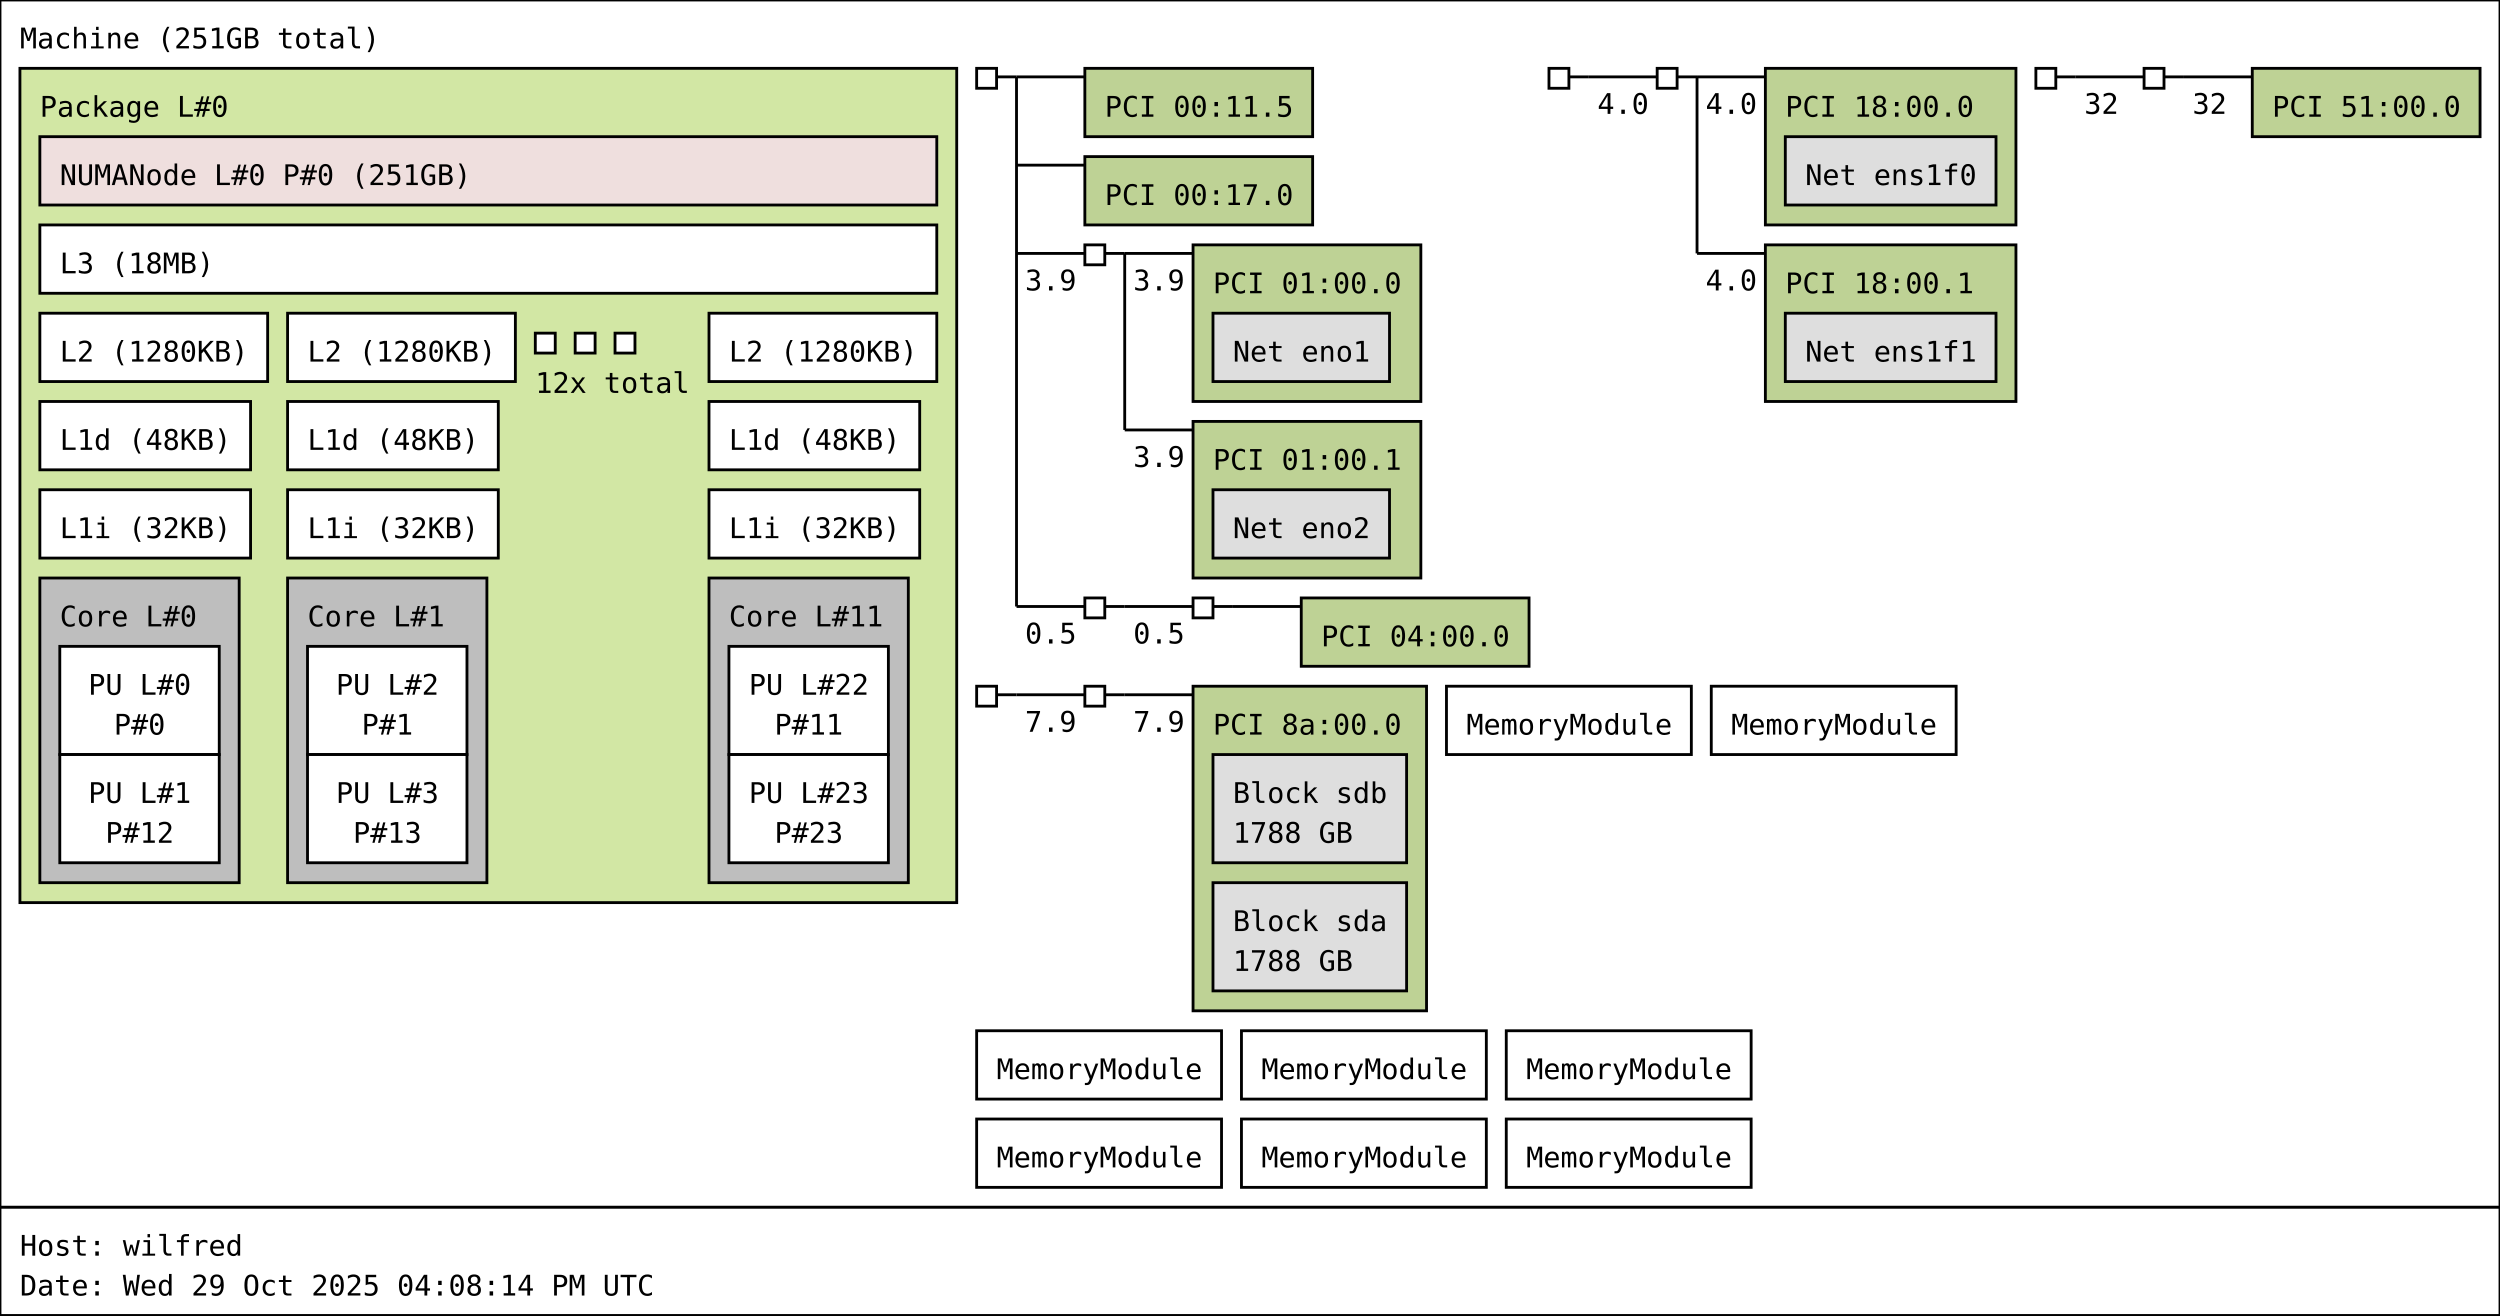
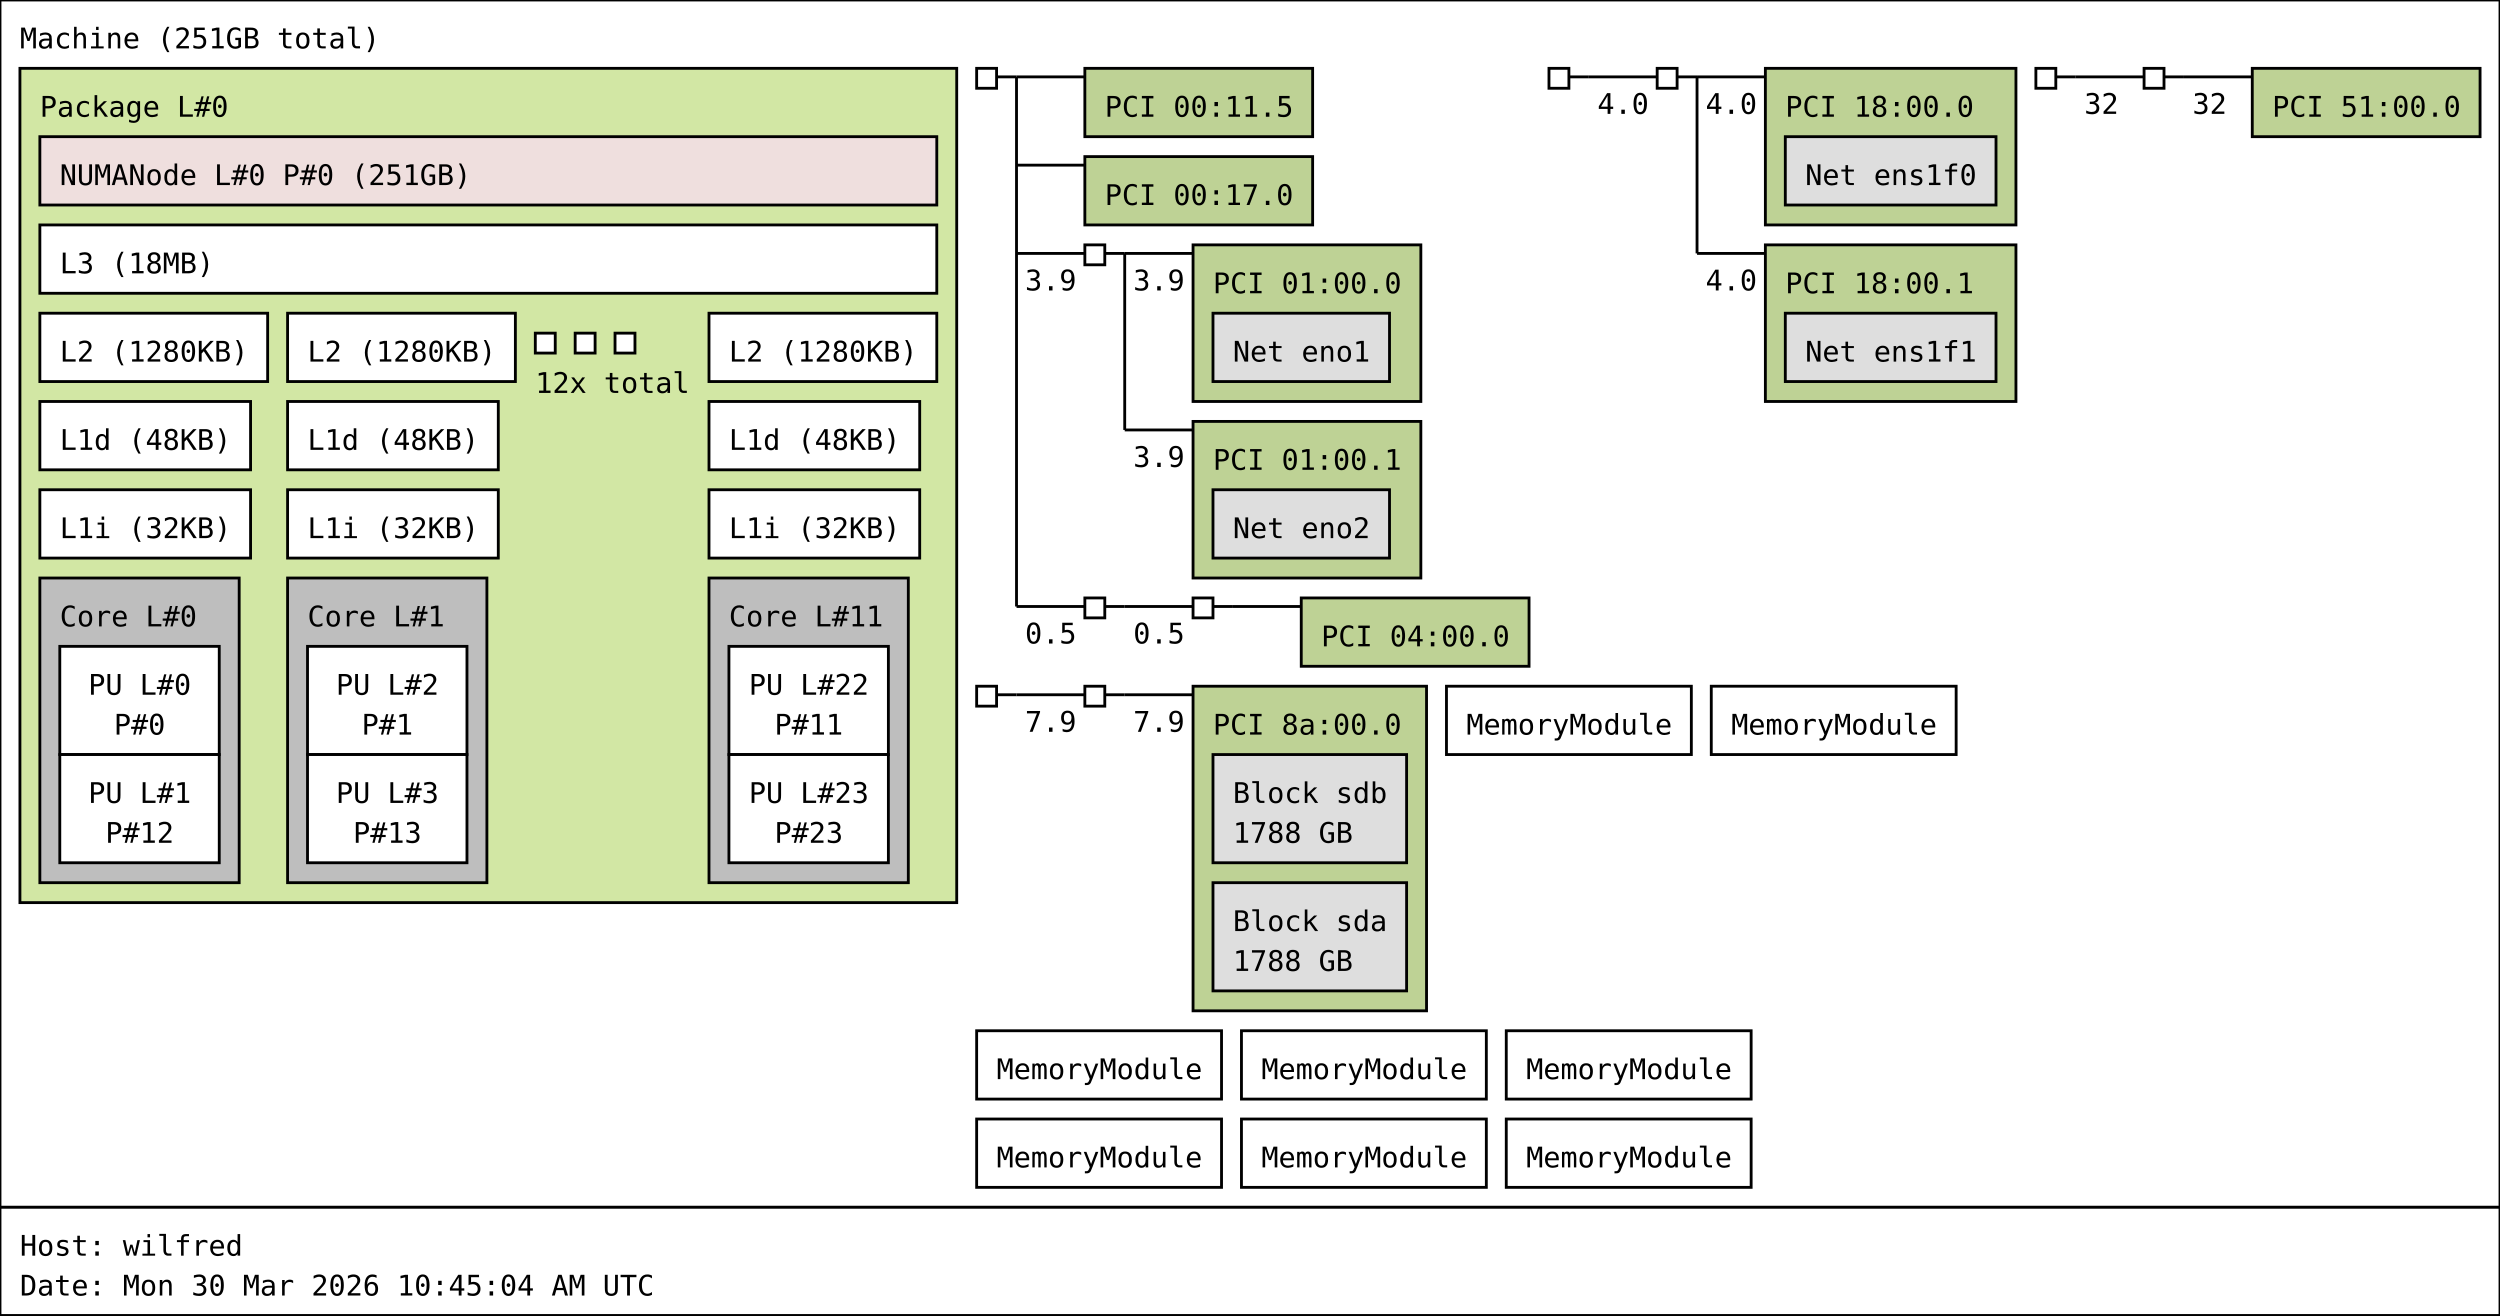
<svg xmlns="http://www.w3.org/2000/svg" width="878px" height="462px" viewBox="0 0 878px 462px" version="1.1">
  <rect id="Machine_0_rect" class="Machine" x="0" y="0" width="878" height="424" fill="rgb(255,255,255)" stroke="rgb(0,0,0)" stroke-width="1" />
  <text id="Machine_0_text" class="Machine" font-family="Monospace" x="7" y="17" fill="rgb(0,0,0)" font-size="10px">Machine (251GB total)</text>
  <rect id="Package_0_rect" class="Package" x="7" y="24" width="329" height="293" fill="rgb(210,231,164)" stroke="rgb(0,0,0)" stroke-width="1" />
  <text id="Package_0_text" class="Package" font-family="Monospace" x="14" y="41" fill="rgb(0,0,0)" font-size="10px">Package L#0</text>
  <rect id="L3_0_rect" class="L3" x="14" y="79" width="315" height="24" fill="rgb(255,255,255)" stroke="rgb(0,0,0)" stroke-width="1" />
  <text id="L3_0_text" class="L3" font-family="Monospace" x="21" y="96" fill="rgb(0,0,0)" font-size="10px">L3 (18MB)</text>
  <rect id="L2_0_rect" class="L2" x="14" y="110" width="80" height="24" fill="rgb(255,255,255)" stroke="rgb(0,0,0)" stroke-width="1" />
  <text id="L2_0_text" class="L2" font-family="Monospace" x="21" y="127" fill="rgb(0,0,0)" font-size="10px">L2 (1280KB)</text>
  <rect id="L1d_0_rect" class="L1d" x="14" y="141" width="74" height="24" fill="rgb(255,255,255)" stroke="rgb(0,0,0)" stroke-width="1" />
  <text id="L1d_0_text" class="L1d" font-family="Monospace" x="21" y="158" fill="rgb(0,0,0)" font-size="10px">L1d (48KB)</text>
  <rect id="L1i_0_rect" class="L1i" x="14" y="172" width="74" height="24" fill="rgb(255,255,255)" stroke="rgb(0,0,0)" stroke-width="1" />
  <text id="L1i_0_text" class="L1i" font-family="Monospace" x="21" y="189" fill="rgb(0,0,0)" font-size="10px">L1i (32KB)</text>
  <rect id="Core_0_rect" class="Core" x="14" y="203" width="70" height="107" fill="rgb(190,190,190)" stroke="rgb(0,0,0)" stroke-width="1" />
  <text id="Core_0_text" class="Core" font-family="Monospace" x="21" y="220" fill="rgb(0,0,0)" font-size="10px">Core L#0</text>
  <rect id="PU_0_rect" class="PU" x="21" y="227" width="56" height="38" fill="rgb(255,255,255)" stroke="rgb(0,0,0)" stroke-width="1" />
  <text id="PU_0_text" class="PU" font-family="Monospace" x="31" y="244" fill="rgb(0,0,0)" font-size="10px">PU L#0</text>
  <text id="PU_0_text_1" class="PU" font-family="Monospace" x="40" y="258" fill="rgb(0,0,0)" font-size="10px">P#0</text>
  <rect id="PU_1_rect" class="PU" x="21" y="265" width="56" height="38" fill="rgb(255,255,255)" stroke="rgb(0,0,0)" stroke-width="1" />
  <text id="PU_1_text" class="PU" font-family="Monospace" x="31" y="282" fill="rgb(0,0,0)" font-size="10px">PU L#1</text>
  <text id="PU_1_text_1" class="PU" font-family="Monospace" x="37" y="296" fill="rgb(0,0,0)" font-size="10px">P#12</text>
  <rect id="L2_1_rect" class="L2" x="101" y="110" width="80" height="24" fill="rgb(255,255,255)" stroke="rgb(0,0,0)" stroke-width="1" />
  <text id="L2_1_text" class="L2" font-family="Monospace" x="108" y="127" fill="rgb(0,0,0)" font-size="10px">L2 (1280KB)</text>
  <rect id="L1d_1_rect" class="L1d" x="101" y="141" width="74" height="24" fill="rgb(255,255,255)" stroke="rgb(0,0,0)" stroke-width="1" />
  <text id="L1d_1_text" class="L1d" font-family="Monospace" x="108" y="158" fill="rgb(0,0,0)" font-size="10px">L1d (48KB)</text>
  <rect id="L1i_1_rect" class="L1i" x="101" y="172" width="74" height="24" fill="rgb(255,255,255)" stroke="rgb(0,0,0)" stroke-width="1" />
  <text id="L1i_1_text" class="L1i" font-family="Monospace" x="108" y="189" fill="rgb(0,0,0)" font-size="10px">L1i (32KB)</text>
  <rect id="Core_1_rect" class="Core" x="101" y="203" width="70" height="107" fill="rgb(190,190,190)" stroke="rgb(0,0,0)" stroke-width="1" />
  <text id="Core_1_text" class="Core" font-family="Monospace" x="108" y="220" fill="rgb(0,0,0)" font-size="10px">Core L#1</text>
  <rect id="PU_2_rect" class="PU" x="108" y="227" width="56" height="38" fill="rgb(255,255,255)" stroke="rgb(0,0,0)" stroke-width="1" />
  <text id="PU_2_text" class="PU" font-family="Monospace" x="118" y="244" fill="rgb(0,0,0)" font-size="10px">PU L#2</text>
  <text id="PU_2_text_1" class="PU" font-family="Monospace" x="127" y="258" fill="rgb(0,0,0)" font-size="10px">P#1</text>
  <rect id="PU_3_rect" class="PU" x="108" y="265" width="56" height="38" fill="rgb(255,255,255)" stroke="rgb(0,0,0)" stroke-width="1" />
  <text id="PU_3_text" class="PU" font-family="Monospace" x="118" y="282" fill="rgb(0,0,0)" font-size="10px">PU L#3</text>
  <text id="PU_3_text_1" class="PU" font-family="Monospace" x="124" y="296" fill="rgb(0,0,0)" font-size="10px">P#13</text>
  <rect id="L2_2_rect" class="L2" x="188" y="117" width="7" height="7" fill="rgb(255,255,255)" stroke="rgb(0,0,0)" stroke-width="1" />
  <rect id="L2_2_rect" class="L2" x="202" y="117" width="7" height="7" fill="rgb(255,255,255)" stroke="rgb(0,0,0)" stroke-width="1" />
  <rect id="L2_2_rect" class="L2" x="216" y="117" width="7" height="7" fill="rgb(255,255,255)" stroke="rgb(0,0,0)" stroke-width="1" />
  <text id="L2_2_text" class="L2" font-family="Monospace" x="188" y="138" fill="rgb(0,0,0)" font-size="10px">12x total</text>
  <rect id="L2_11_rect" class="L2" x="249" y="110" width="80" height="24" fill="rgb(255,255,255)" stroke="rgb(0,0,0)" stroke-width="1" />
  <text id="L2_11_text" class="L2" font-family="Monospace" x="256" y="127" fill="rgb(0,0,0)" font-size="10px">L2 (1280KB)</text>
  <rect id="L1d_11_rect" class="L1d" x="249" y="141" width="74" height="24" fill="rgb(255,255,255)" stroke="rgb(0,0,0)" stroke-width="1" />
  <text id="L1d_11_text" class="L1d" font-family="Monospace" x="256" y="158" fill="rgb(0,0,0)" font-size="10px">L1d (48KB)</text>
  <rect id="L1i_11_rect" class="L1i" x="249" y="172" width="74" height="24" fill="rgb(255,255,255)" stroke="rgb(0,0,0)" stroke-width="1" />
  <text id="L1i_11_text" class="L1i" font-family="Monospace" x="256" y="189" fill="rgb(0,0,0)" font-size="10px">L1i (32KB)</text>
  <rect id="Core_11_rect" class="Core" x="249" y="203" width="70" height="107" fill="rgb(190,190,190)" stroke="rgb(0,0,0)" stroke-width="1" />
  <text id="Core_11_text" class="Core" font-family="Monospace" x="256" y="220" fill="rgb(0,0,0)" font-size="10px">Core L#11</text>
  <rect id="PU_22_rect" class="PU" x="256" y="227" width="56" height="38" fill="rgb(255,255,255)" stroke="rgb(0,0,0)" stroke-width="1" />
  <text id="PU_22_text" class="PU" font-family="Monospace" x="263" y="244" fill="rgb(0,0,0)" font-size="10px">PU L#22</text>
  <text id="PU_22_text_1" class="PU" font-family="Monospace" x="272" y="258" fill="rgb(0,0,0)" font-size="10px">P#11</text>
  <rect id="PU_23_rect" class="PU" x="256" y="265" width="56" height="38" fill="rgb(255,255,255)" stroke="rgb(0,0,0)" stroke-width="1" />
  <text id="PU_23_text" class="PU" font-family="Monospace" x="263" y="282" fill="rgb(0,0,0)" font-size="10px">PU L#23</text>
  <text id="PU_23_text_1" class="PU" font-family="Monospace" x="272" y="296" fill="rgb(0,0,0)" font-size="10px">P#23</text>
  <rect id="NUMANode_0_rect" class="NUMANode" x="14" y="48" width="315" height="24" fill="rgb(239,223,222)" stroke="rgb(0,0,0)" stroke-width="1" />
  <text id="NUMANode_0_text" class="NUMANode" font-family="Monospace" x="21" y="65" fill="rgb(0,0,0)" font-size="10px">NUMANode L#0 P#0 (251GB)</text>
  <rect id="HostBridge_0_rect" class="HostBridge" x="343" y="24" width="7" height="7" fill="rgb(255,255,255)" stroke="rgb(0,0,0)" stroke-width="1" />
  <line id="HostBridge_0_line" class="HostBridge" x1="350" y1="27" x2="357" y2="27" stroke="rgb(0,0,0)" stroke-width="1" />
  <line id="HostBridge_0_line_2" class="HostBridge" x1="357" y1="27" x2="381" y2="27" stroke="rgb(0,0,0)" stroke-width="1" />
  <line id="HostBridge_0_line_3" class="HostBridge" x1="357" y1="58" x2="381" y2="58" stroke="rgb(0,0,0)" stroke-width="1" />
  <line id="HostBridge_0_line_4" class="HostBridge" x1="357" y1="89" x2="381" y2="89" stroke="rgb(0,0,0)" stroke-width="1" />
  <text id="HostBridge_0_text_4" class="HostBridge" font-family="Monospace" x="360" y="102" fill="rgb(0,0,0)" font-size="10px">3.9</text>
  <line id="HostBridge_0_line_5" class="HostBridge" x1="357" y1="213" x2="381" y2="213" stroke="rgb(0,0,0)" stroke-width="1" />
  <text id="HostBridge_0_text_5" class="HostBridge" font-family="Monospace" x="360" y="226" fill="rgb(0,0,0)" font-size="10px">0.5</text>
  <line id="HostBridge_0_line_1" class="HostBridge" x1="357" y1="27" x2="357" y2="213" stroke="rgb(0,0,0)" stroke-width="1" />
  <rect id="PCI_0_rect" class="PCI" x="381" y="24" width="80" height="24" fill="rgb(190,210,149)" stroke="rgb(0,0,0)" stroke-width="1" />
  <text id="PCI_0_text" class="PCI" font-family="Monospace" x="388" y="41" fill="rgb(0,0,0)" font-size="10px">PCI 00:11.5</text>
  <rect id="PCI_1_rect" class="PCI" x="381" y="55" width="80" height="24" fill="rgb(190,210,149)" stroke="rgb(0,0,0)" stroke-width="1" />
  <text id="PCI_1_text" class="PCI" font-family="Monospace" x="388" y="72" fill="rgb(0,0,0)" font-size="10px">PCI 00:17.0</text>
  <rect id="PCIBridge_1_rect" class="PCIBridge" x="381" y="86" width="7" height="7" fill="rgb(255,255,255)" stroke="rgb(0,0,0)" stroke-width="1" />
  <line id="PCIBridge_1_line" class="PCIBridge" x1="388" y1="89" x2="395" y2="89" stroke="rgb(0,0,0)" stroke-width="1" />
  <line id="PCIBridge_1_line_2" class="PCIBridge" x1="395" y1="89" x2="419" y2="89" stroke="rgb(0,0,0)" stroke-width="1" />
  <text id="PCIBridge_1_text_2" class="PCIBridge" font-family="Monospace" x="398" y="102" fill="rgb(0,0,0)" font-size="10px">3.9</text>
  <line id="PCIBridge_1_line_3" class="PCIBridge" x1="395" y1="151" x2="419" y2="151" stroke="rgb(0,0,0)" stroke-width="1" />
  <text id="PCIBridge_1_text_3" class="PCIBridge" font-family="Monospace" x="398" y="164" fill="rgb(0,0,0)" font-size="10px">3.9</text>
  <line id="PCIBridge_1_line_1" class="PCIBridge" x1="395" y1="89" x2="395" y2="151" stroke="rgb(0,0,0)" stroke-width="1" />
  <rect id="PCI_2_rect" class="PCI" x="419" y="86" width="80" height="55" fill="rgb(190,210,149)" stroke="rgb(0,0,0)" stroke-width="1" />
  <text id="PCI_2_text" class="PCI" font-family="Monospace" x="426" y="103" fill="rgb(0,0,0)" font-size="10px">PCI 01:00.0</text>
  <rect id="Net_0_rect" class="Net" x="426" y="110" width="62" height="24" fill="rgb(222,222,222)" stroke="rgb(0,0,0)" stroke-width="1" />
  <text id="Net_0_text" class="Net" font-family="Monospace" x="433" y="127" fill="rgb(0,0,0)" font-size="10px">Net eno1</text>
  <rect id="PCI_3_rect" class="PCI" x="419" y="148" width="80" height="55" fill="rgb(190,210,149)" stroke="rgb(0,0,0)" stroke-width="1" />
  <text id="PCI_3_text" class="PCI" font-family="Monospace" x="426" y="165" fill="rgb(0,0,0)" font-size="10px">PCI 01:00.1</text>
  <rect id="Net_1_rect" class="Net" x="426" y="172" width="62" height="24" fill="rgb(222,222,222)" stroke="rgb(0,0,0)" stroke-width="1" />
  <text id="Net_1_text" class="Net" font-family="Monospace" x="433" y="189" fill="rgb(0,0,0)" font-size="10px">Net eno2</text>
  <rect id="PCIBridge_2_rect" class="PCIBridge" x="381" y="210" width="7" height="7" fill="rgb(255,255,255)" stroke="rgb(0,0,0)" stroke-width="1" />
  <line id="PCIBridge_2_line" class="PCIBridge" x1="388" y1="213" x2="395" y2="213" stroke="rgb(0,0,0)" stroke-width="1" />
  <line id="PCIBridge_2_line_2" class="PCIBridge" x1="395" y1="213" x2="419" y2="213" stroke="rgb(0,0,0)" stroke-width="1" />
  <text id="PCIBridge_2_text_2" class="PCIBridge" font-family="Monospace" x="398" y="226" fill="rgb(0,0,0)" font-size="10px">0.5</text>
  <line id="PCIBridge_2_line_1" class="PCIBridge" x1="395" y1="213" x2="395" y2="213" stroke="rgb(0,0,0)" stroke-width="1" />
  <rect id="PCIBridge_3_rect" class="PCIBridge" x="419" y="210" width="7" height="7" fill="rgb(255,255,255)" stroke="rgb(0,0,0)" stroke-width="1" />
  <line id="PCIBridge_3_line" class="PCIBridge" x1="426" y1="213" x2="433" y2="213" stroke="rgb(0,0,0)" stroke-width="1" />
  <line id="PCIBridge_3_line_2" class="PCIBridge" x1="433" y1="213" x2="457" y2="213" stroke="rgb(0,0,0)" stroke-width="1" />
  <line id="PCIBridge_3_line_1" class="PCIBridge" x1="433" y1="213" x2="433" y2="213" stroke="rgb(0,0,0)" stroke-width="1" />
  <rect id="PCI_4_rect" class="PCI" x="457" y="210" width="80" height="24" fill="rgb(190,210,149)" stroke="rgb(0,0,0)" stroke-width="1" />
  <text id="PCI_4_text" class="PCI" font-family="Monospace" x="464" y="227" fill="rgb(0,0,0)" font-size="10px">PCI 04:00.0</text>
  <rect id="HostBridge_4_rect" class="HostBridge" x="544" y="24" width="7" height="7" fill="rgb(255,255,255)" stroke="rgb(0,0,0)" stroke-width="1" />
  <line id="HostBridge_4_line" class="HostBridge" x1="551" y1="27" x2="558" y2="27" stroke="rgb(0,0,0)" stroke-width="1" />
  <line id="HostBridge_4_line_2" class="HostBridge" x1="558" y1="27" x2="582" y2="27" stroke="rgb(0,0,0)" stroke-width="1" />
  <text id="HostBridge_4_text_2" class="HostBridge" font-family="Monospace" x="561" y="40" fill="rgb(0,0,0)" font-size="10px">4.0</text>
  <line id="HostBridge_4_line_1" class="HostBridge" x1="558" y1="27" x2="558" y2="27" stroke="rgb(0,0,0)" stroke-width="1" />
  <rect id="PCIBridge_5_rect" class="PCIBridge" x="582" y="24" width="7" height="7" fill="rgb(255,255,255)" stroke="rgb(0,0,0)" stroke-width="1" />
  <line id="PCIBridge_5_line" class="PCIBridge" x1="589" y1="27" x2="596" y2="27" stroke="rgb(0,0,0)" stroke-width="1" />
  <line id="PCIBridge_5_line_2" class="PCIBridge" x1="596" y1="27" x2="620" y2="27" stroke="rgb(0,0,0)" stroke-width="1" />
  <text id="PCIBridge_5_text_2" class="PCIBridge" font-family="Monospace" x="599" y="40" fill="rgb(0,0,0)" font-size="10px">4.0</text>
  <line id="PCIBridge_5_line_3" class="PCIBridge" x1="596" y1="89" x2="620" y2="89" stroke="rgb(0,0,0)" stroke-width="1" />
  <text id="PCIBridge_5_text_3" class="PCIBridge" font-family="Monospace" x="599" y="102" fill="rgb(0,0,0)" font-size="10px">4.0</text>
  <line id="PCIBridge_5_line_1" class="PCIBridge" x1="596" y1="27" x2="596" y2="89" stroke="rgb(0,0,0)" stroke-width="1" />
  <rect id="PCI_5_rect" class="PCI" x="620" y="24" width="88" height="55" fill="rgb(190,210,149)" stroke="rgb(0,0,0)" stroke-width="1" />
  <text id="PCI_5_text" class="PCI" font-family="Monospace" x="627" y="41" fill="rgb(0,0,0)" font-size="10px">PCI 18:00.0</text>
  <rect id="Net_2_rect" class="Net" x="627" y="48" width="74" height="24" fill="rgb(222,222,222)" stroke="rgb(0,0,0)" stroke-width="1" />
  <text id="Net_2_text" class="Net" font-family="Monospace" x="634" y="65" fill="rgb(0,0,0)" font-size="10px">Net ens1f0</text>
  <rect id="PCI_6_rect" class="PCI" x="620" y="86" width="88" height="55" fill="rgb(190,210,149)" stroke="rgb(0,0,0)" stroke-width="1" />
  <text id="PCI_6_text" class="PCI" font-family="Monospace" x="627" y="103" fill="rgb(0,0,0)" font-size="10px">PCI 18:00.1</text>
  <rect id="Net_3_rect" class="Net" x="627" y="110" width="74" height="24" fill="rgb(222,222,222)" stroke="rgb(0,0,0)" stroke-width="1" />
  <text id="Net_3_text" class="Net" font-family="Monospace" x="634" y="127" fill="rgb(0,0,0)" font-size="10px">Net ens1f1</text>
  <rect id="HostBridge_6_rect" class="HostBridge" x="715" y="24" width="7" height="7" fill="rgb(255,255,255)" stroke="rgb(0,0,0)" stroke-width="1" />
  <line id="HostBridge_6_line" class="HostBridge" x1="722" y1="27" x2="729" y2="27" stroke="rgb(0,0,0)" stroke-width="1" />
  <line id="HostBridge_6_line_2" class="HostBridge" x1="729" y1="27" x2="753" y2="27" stroke="rgb(0,0,0)" stroke-width="1" />
  <text id="HostBridge_6_text_2" class="HostBridge" font-family="Monospace" x="732" y="40" fill="rgb(0,0,0)" font-size="10px">32</text>
  <line id="HostBridge_6_line_1" class="HostBridge" x1="729" y1="27" x2="729" y2="27" stroke="rgb(0,0,0)" stroke-width="1" />
  <rect id="PCIBridge_7_rect" class="PCIBridge" x="753" y="24" width="7" height="7" fill="rgb(255,255,255)" stroke="rgb(0,0,0)" stroke-width="1" />
  <line id="PCIBridge_7_line" class="PCIBridge" x1="760" y1="27" x2="767" y2="27" stroke="rgb(0,0,0)" stroke-width="1" />
  <line id="PCIBridge_7_line_2" class="PCIBridge" x1="767" y1="27" x2="791" y2="27" stroke="rgb(0,0,0)" stroke-width="1" />
  <text id="PCIBridge_7_text_2" class="PCIBridge" font-family="Monospace" x="770" y="40" fill="rgb(0,0,0)" font-size="10px">32</text>
  <line id="PCIBridge_7_line_1" class="PCIBridge" x1="767" y1="27" x2="767" y2="27" stroke="rgb(0,0,0)" stroke-width="1" />
  <rect id="PCI_7_rect" class="PCI" x="791" y="24" width="80" height="24" fill="rgb(190,210,149)" stroke="rgb(0,0,0)" stroke-width="1" />
  <text id="PCI_7_text" class="PCI" font-family="Monospace" x="798" y="41" fill="rgb(0,0,0)" font-size="10px">PCI 51:00.0</text>
  <rect id="HostBridge_8_rect" class="HostBridge" x="343" y="241" width="7" height="7" fill="rgb(255,255,255)" stroke="rgb(0,0,0)" stroke-width="1" />
  <line id="HostBridge_8_line" class="HostBridge" x1="350" y1="244" x2="357" y2="244" stroke="rgb(0,0,0)" stroke-width="1" />
  <line id="HostBridge_8_line_2" class="HostBridge" x1="357" y1="244" x2="381" y2="244" stroke="rgb(0,0,0)" stroke-width="1" />
  <text id="HostBridge_8_text_2" class="HostBridge" font-family="Monospace" x="360" y="257" fill="rgb(0,0,0)" font-size="10px">7.9</text>
  <line id="HostBridge_8_line_1" class="HostBridge" x1="357" y1="244" x2="357" y2="244" stroke="rgb(0,0,0)" stroke-width="1" />
  <rect id="PCIBridge_9_rect" class="PCIBridge" x="381" y="241" width="7" height="7" fill="rgb(255,255,255)" stroke="rgb(0,0,0)" stroke-width="1" />
  <line id="PCIBridge_9_line" class="PCIBridge" x1="388" y1="244" x2="395" y2="244" stroke="rgb(0,0,0)" stroke-width="1" />
  <line id="PCIBridge_9_line_2" class="PCIBridge" x1="395" y1="244" x2="419" y2="244" stroke="rgb(0,0,0)" stroke-width="1" />
  <text id="PCIBridge_9_text_2" class="PCIBridge" font-family="Monospace" x="398" y="257" fill="rgb(0,0,0)" font-size="10px">7.9</text>
  <line id="PCIBridge_9_line_1" class="PCIBridge" x1="395" y1="244" x2="395" y2="244" stroke="rgb(0,0,0)" stroke-width="1" />
  <rect id="PCI_8_rect" class="PCI" x="419" y="241" width="82" height="114" fill="rgb(190,210,149)" stroke="rgb(0,0,0)" stroke-width="1" />
  <text id="PCI_8_text" class="PCI" font-family="Monospace" x="426" y="258" fill="rgb(0,0,0)" font-size="10px">PCI 8a:00.0</text>
  <rect id="Block_4_rect" class="Block" x="426" y="265" width="68" height="38" fill="rgb(222,222,222)" stroke="rgb(0,0,0)" stroke-width="1" />
  <text id="Block_4_text" class="Block" font-family="Monospace" x="433" y="282" fill="rgb(0,0,0)" font-size="10px">Block sdb</text>
  <text id="Block_4_text_1" class="Block" font-family="Monospace" x="433" y="296" fill="rgb(0,0,0)" font-size="10px">1788 GB</text>
  <rect id="Block_5_rect" class="Block" x="426" y="310" width="68" height="38" fill="rgb(222,222,222)" stroke="rgb(0,0,0)" stroke-width="1" />
  <text id="Block_5_text" class="Block" font-family="Monospace" x="433" y="327" fill="rgb(0,0,0)" font-size="10px">Block sda</text>
  <text id="Block_5_text_1" class="Block" font-family="Monospace" x="433" y="341" fill="rgb(0,0,0)" font-size="10px">1788 GB</text>
  <rect id="Misc_0_rect" class="Misc" x="508" y="241" width="86" height="24" fill="rgb(255,255,255)" stroke="rgb(0,0,0)" stroke-width="1" />
  <text id="Misc_0_text" class="Misc" font-family="Monospace" x="515" y="258" fill="rgb(0,0,0)" font-size="10px">MemoryModule</text>
  <rect id="Misc_1_rect" class="Misc" x="601" y="241" width="86" height="24" fill="rgb(255,255,255)" stroke="rgb(0,0,0)" stroke-width="1" />
  <text id="Misc_1_text" class="Misc" font-family="Monospace" x="608" y="258" fill="rgb(0,0,0)" font-size="10px">MemoryModule</text>
  <rect id="Misc_2_rect" class="Misc" x="343" y="362" width="86" height="24" fill="rgb(255,255,255)" stroke="rgb(0,0,0)" stroke-width="1" />
  <text id="Misc_2_text" class="Misc" font-family="Monospace" x="350" y="379" fill="rgb(0,0,0)" font-size="10px">MemoryModule</text>
  <rect id="Misc_3_rect" class="Misc" x="436" y="362" width="86" height="24" fill="rgb(255,255,255)" stroke="rgb(0,0,0)" stroke-width="1" />
  <text id="Misc_3_text" class="Misc" font-family="Monospace" x="443" y="379" fill="rgb(0,0,0)" font-size="10px">MemoryModule</text>
  <rect id="Misc_4_rect" class="Misc" x="529" y="362" width="86" height="24" fill="rgb(255,255,255)" stroke="rgb(0,0,0)" stroke-width="1" />
  <text id="Misc_4_text" class="Misc" font-family="Monospace" x="536" y="379" fill="rgb(0,0,0)" font-size="10px">MemoryModule</text>
  <rect id="Misc_5_rect" class="Misc" x="343" y="393" width="86" height="24" fill="rgb(255,255,255)" stroke="rgb(0,0,0)" stroke-width="1" />
  <text id="Misc_5_text" class="Misc" font-family="Monospace" x="350" y="410" fill="rgb(0,0,0)" font-size="10px">MemoryModule</text>
  <rect id="Misc_6_rect" class="Misc" x="436" y="393" width="86" height="24" fill="rgb(255,255,255)" stroke="rgb(0,0,0)" stroke-width="1" />
  <text id="Misc_6_text" class="Misc" font-family="Monospace" x="443" y="410" fill="rgb(0,0,0)" font-size="10px">MemoryModule</text>
  <rect id="Misc_7_rect" class="Misc" x="529" y="393" width="86" height="24" fill="rgb(255,255,255)" stroke="rgb(0,0,0)" stroke-width="1" />
  <text id="Misc_7_text" class="Misc" font-family="Monospace" x="536" y="410" fill="rgb(0,0,0)" font-size="10px">MemoryModule</text>
  <rect id="anon_rect" x="0" y="424" width="878" height="38" fill="rgb(255,255,255)" stroke="rgb(0,0,0)" stroke-width="1" />
  <text id="anon_text" font-family="Monospace" x="7" y="441" fill="rgb(0,0,0)" font-size="10px">Host: wilfred</text>
-   <text id="anon_text_1" font-family="Monospace" x="7" y="455" fill="rgb(0,0,0)" font-size="10px">Date: Wed 29 Oct 2025 04:08:14 PM UTC</text>
+   <text id="anon_text_1" font-family="Monospace" x="7" y="455" fill="rgb(0,0,0)" font-size="10px">Date: Mon 30 Mar 2026 10:45:04 AM UTC</text>
</svg>
